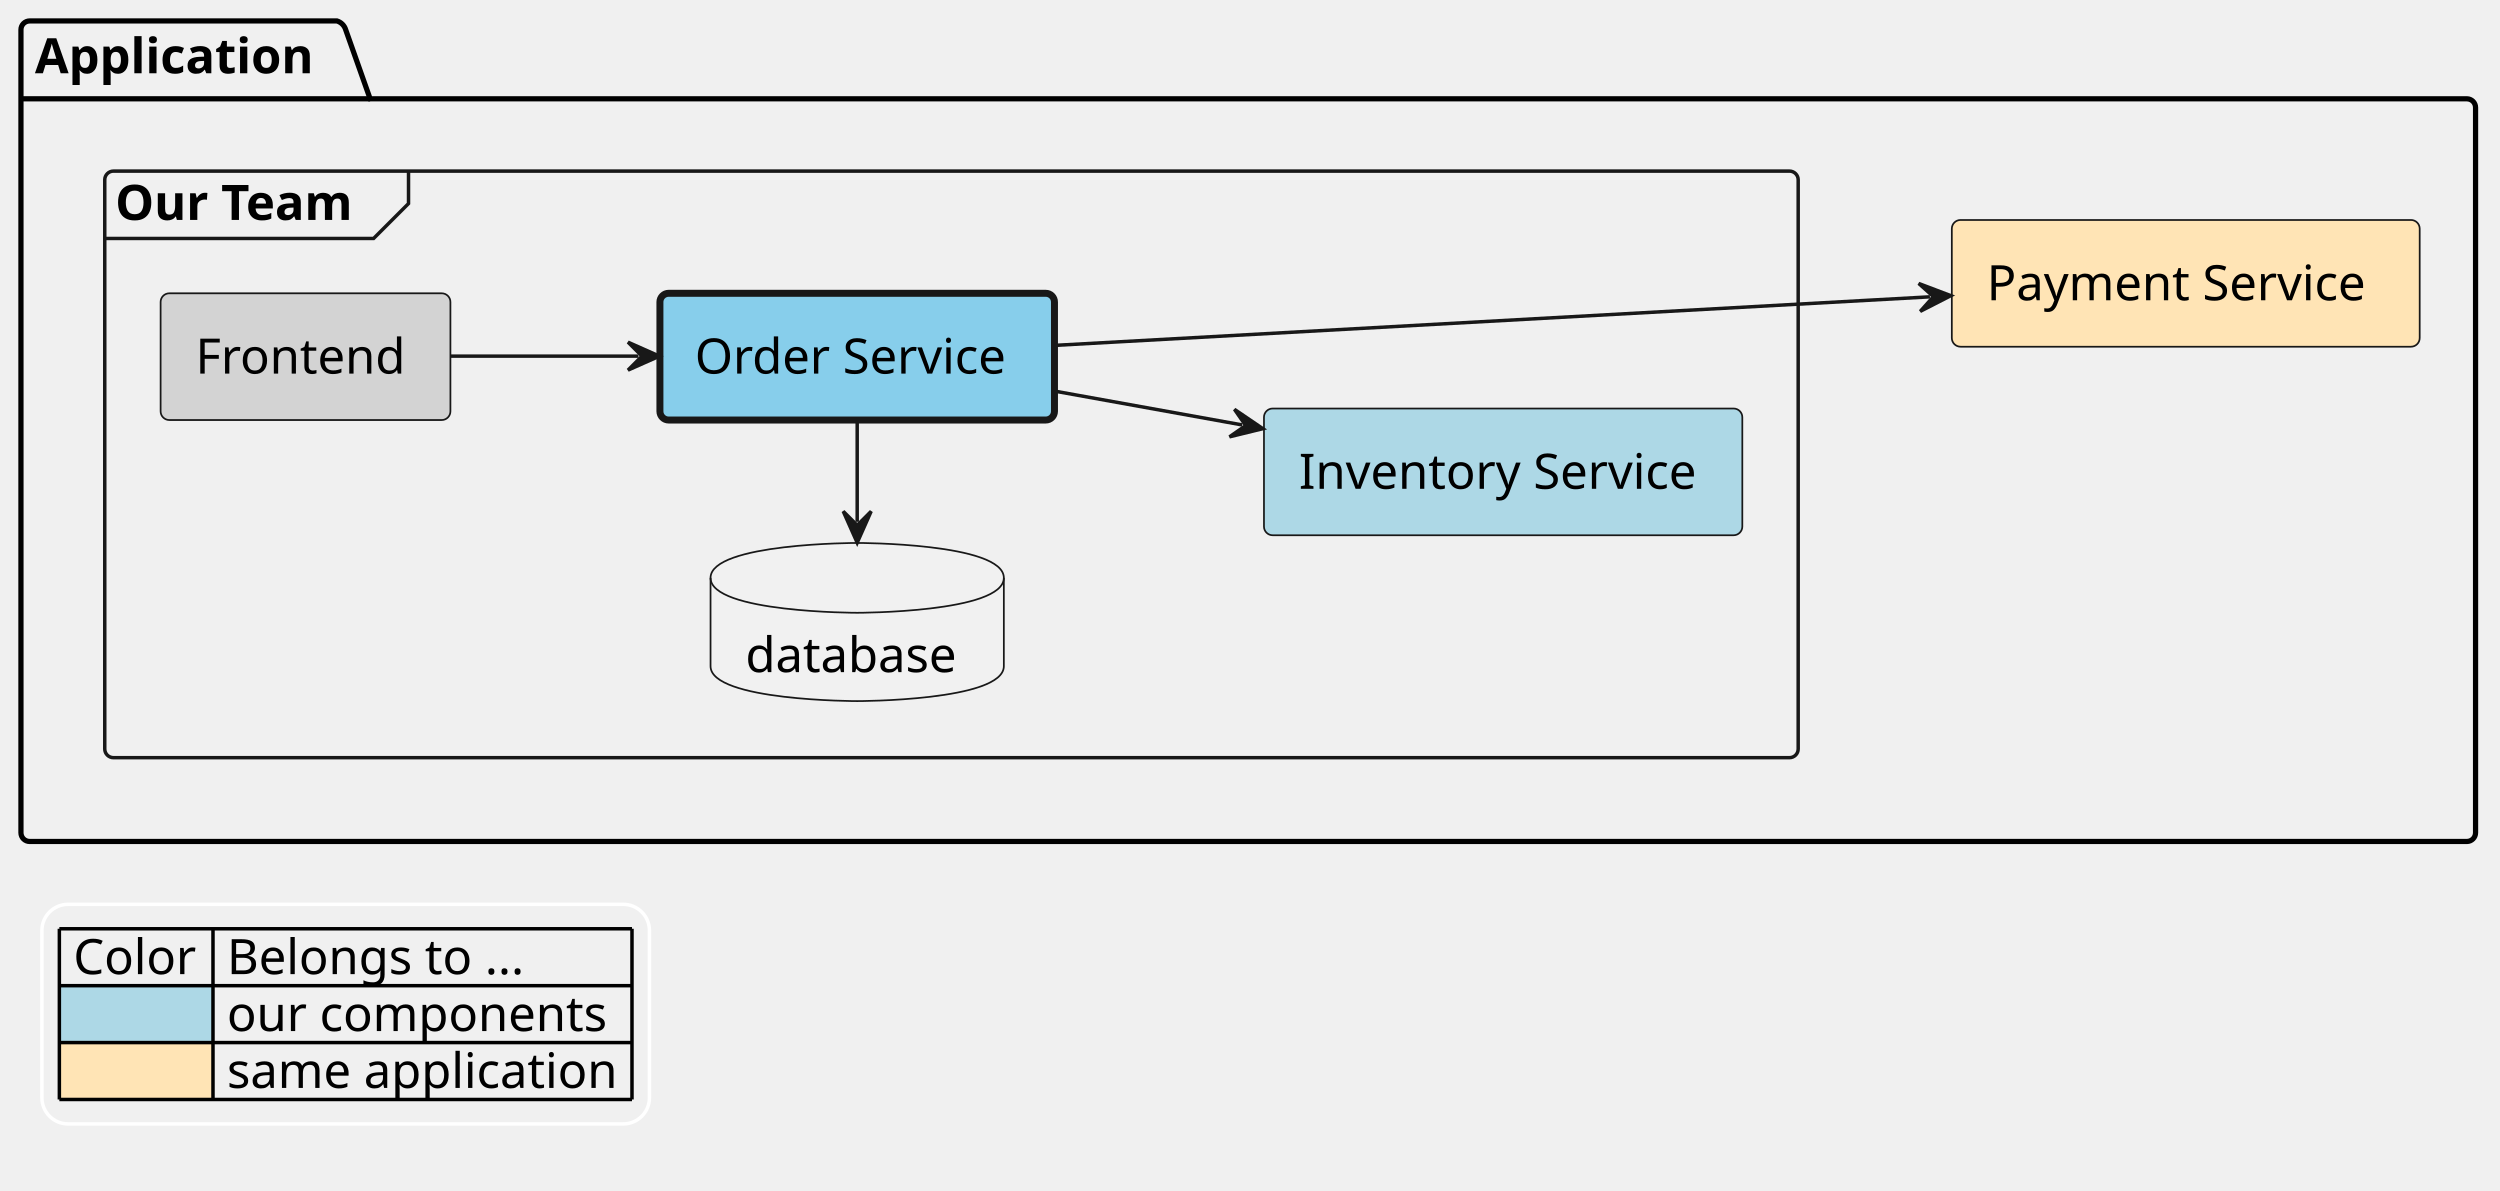
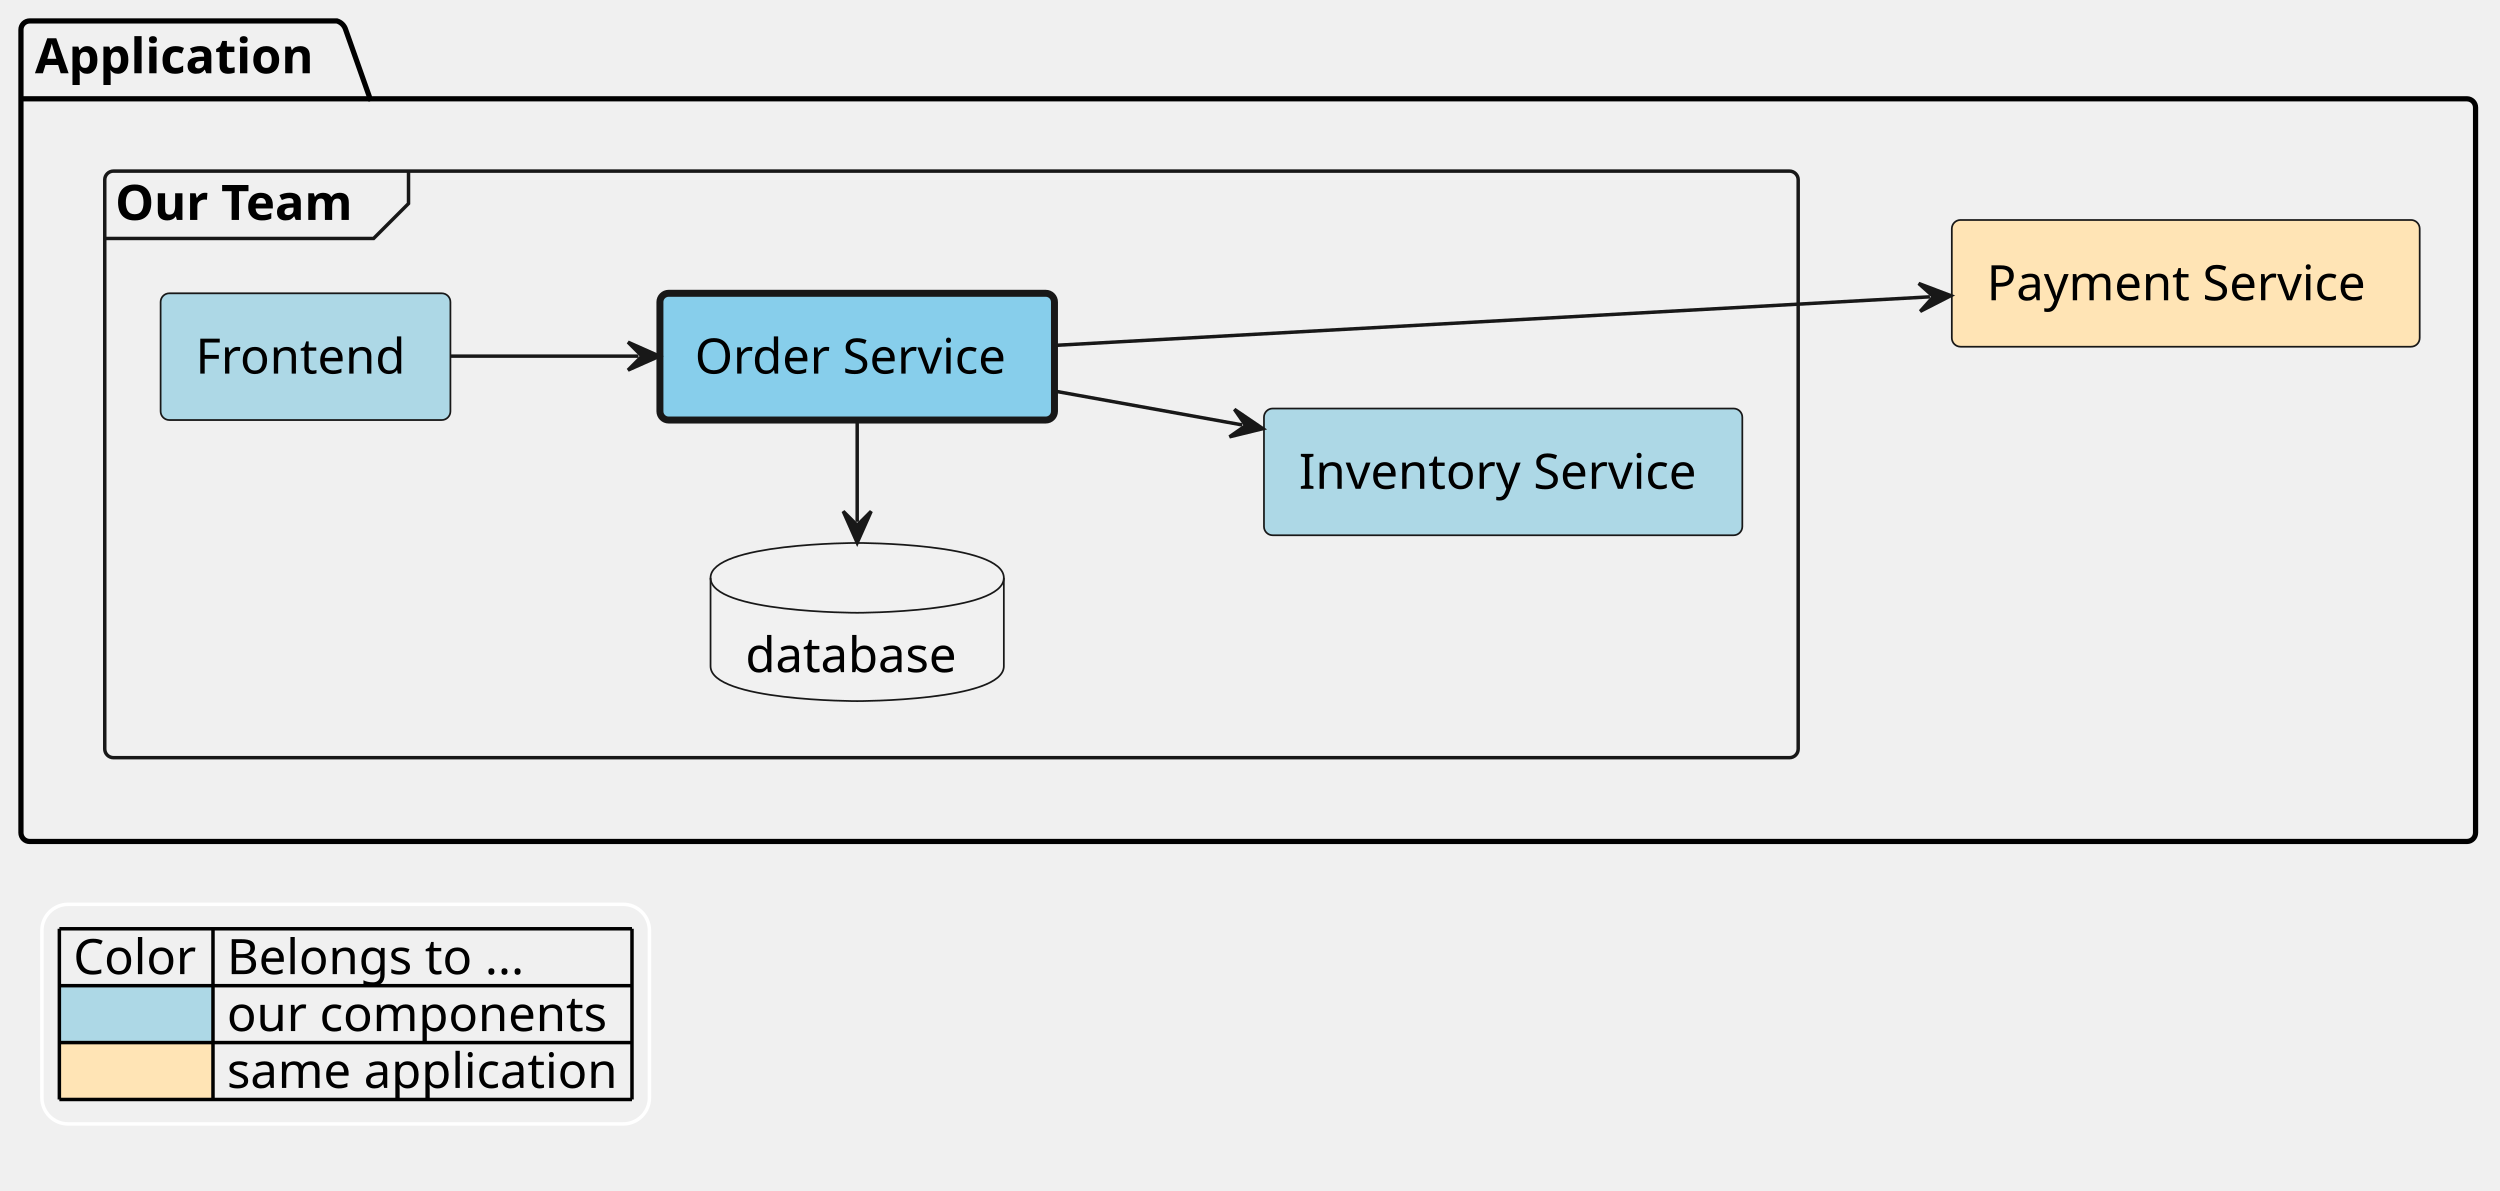
<svg xmlns="http://www.w3.org/2000/svg" contentStyleType="text/css" height="341px" preserveAspectRatio="none" style="width:716px;height:341px;background:#FFFFFF;" version="1.1" viewBox="0 0 716 341" width="716px" zoomAndPan="magnify">
  <defs />
  <g>
    <g id="cluster_Application">
      <path d="M8.5,6 L96.5,6 A3.75,3.75 0 0 1 99,8.5 L106,28.297 L706.5,28.297 A2.5,2.5 0 0 1 709,30.797 L709,238.5 A2.5,2.5 0 0 1 706.5,241 L8.5,241 A2.5,2.5 0 0 1 6,238.5 L6,8.5 A2.5,2.5 0 0 1 8.5,6 " fill="none" style="stroke:#000000;stroke-width:1.5;" />
      <line style="stroke:#000000;stroke-width:1.5;" x1="6" x2="106" y1="28.297" y2="28.297" />
      <text fill="#000000" font-family="sans-serif" font-size="14" font-weight="bold" lengthAdjust="spacing" textLength="87" x="10" y="20.995">Application</text>
    </g>
    <g id="cluster_Our Team">
      <rect fill="none" height="168" rx="2.5" ry="2.5" style="stroke:#181818;stroke-width:1.0;" width="485" x="30" y="49" />
      <path d="M117,49 L117,58.297 L107,68.297 L30,68.297 " fill="none" style="stroke:#181818;stroke-width:1.0;" />
      <text fill="#000000" font-family="sans-serif" font-size="14" font-weight="bold" lengthAdjust="spacing" textLength="77" x="33" y="62.995">Our Team</text>
    </g>
    <g id="elem_application__payment_service">
      <rect fill="#FFE4B5" height="36.297" rx="2.5" ry="2.5" style="stroke:#181818;stroke-width:0.5;" width="134" x="559" y="63" />
      <text fill="#000000" font-family="sans-serif" font-size="14" lengthAdjust="spacing" textLength="114" x="569" y="85.995">Payment Service</text>
    </g>
    <g id="elem_application__team__frontend">
-       <rect fill="#D3D3D3" height="36.297" rx="2.5" ry="2.5" style="stroke:#181818;stroke-width:0.5;" width="83" x="46" y="84" />
+       <rect fill="#ADD8E6" height="36.297" rx="2.5" ry="2.5" style="stroke:#181818;stroke-width:0.5;" width="83" x="46" y="84" />
      <text fill="#000000" font-family="sans-serif" font-size="14" lengthAdjust="spacing" textLength="63" x="56" y="106.995">Frontend</text>
    </g>
    <g id="elem_application__team__order_service">
      <rect fill="#87CEEB" height="36.297" rx="2.5" ry="2.5" style="stroke:#181818;stroke-width:2.0;" width="113" x="189" y="84" />
      <text fill="#000000" font-family="sans-serif" font-size="14" lengthAdjust="spacing" textLength="93" x="199" y="106.995">Order Service</text>
    </g>
    <g id="elem_application__team__order_database">
      <path d="M203.5,165.5 C203.5,155.5 245.5,155.5 245.5,155.5 C245.5,155.5 287.5,155.5 287.5,165.5 L287.5,190.797 C287.5,200.797 245.5,200.797 245.5,200.797 C245.5,200.797 203.5,200.797 203.5,190.797 L203.5,165.5 " fill="#F1F1F1" style="stroke:#181818;stroke-width:0.5;" />
      <path d="M203.5,165.5 C203.5,175.5 245.5,175.5 245.5,175.5 C245.5,175.5 287.5,175.5 287.5,165.5 " fill="none" style="stroke:#181818;stroke-width:0.5;" />
      <text fill="#000000" font-family="sans-serif" font-size="14" lengthAdjust="spacing" textLength="64" x="213.5" y="192.495">database</text>
    </g>
    <g id="elem_application__team__inventory_service">
      <rect fill="#ADD8E6" height="36.297" rx="2.5" ry="2.5" style="stroke:#181818;stroke-width:0.5;" width="137" x="362" y="117" />
      <text fill="#000000" font-family="sans-serif" font-size="14" lengthAdjust="spacing" textLength="117" x="372" y="139.995">Inventory Service</text>
    </g>
    <g id="link_application__team__frontend_application__team__order_service">
      <path d="M129.08,102 C147.32,102 163.13,102 182.86,102 " fill="none" id="application__team__frontend-to-application__team__order_service" style="stroke:#181818;stroke-width:1.0;" />
      <polygon fill="#181818" points="188.86,102,179.86,98,183.86,102,179.86,106,188.86,102" style="stroke:#181818;stroke-width:1.0;" />
    </g>
    <g id="link_application__team__order_database_application__team__order_service">
      <path d="M245.5,149.44 C245.5,137.75 245.5,132.06 245.5,120.37 " fill="none" id="application__team__order_database-backto-application__team__order_service" style="stroke:#181818;stroke-width:1.0;" />
      <polygon fill="#181818" points="245.5,155.44,249.5,146.44,245.5,150.44,241.5,146.44,245.5,155.44" style="stroke:#181818;stroke-width:1.0;" />
    </g>
    <g id="link_application__team__order_service_application__team__inventory_service">
      <path d="M302.4,112.08 C321.11,115.45 336.265,118.185 355.785,121.705 " fill="none" id="application__team__order_service-to-application__team__inventory_service" style="stroke:#181818;stroke-width:1.0;" />
      <polygon fill="#181818" points="361.69,122.77,353.543,117.236,356.769,121.883,352.123,125.109,361.69,122.77" style="stroke:#181818;stroke-width:1.0;" />
    </g>
    <g id="link_application__team__order_service_application__payment_service">
      <path d="M302.35,98.9 C370.62,95.11 480.029,89.042 552.729,85.012 " fill="none" id="application__team__order_service-to-application__payment_service" style="stroke:#181818;stroke-width:1.0;" />
      <polygon fill="#181818" points="558.72,84.68,549.512,81.184,553.728,84.957,549.955,89.172,558.72,84.68" style="stroke:#181818;stroke-width:1.0;" />
    </g>
    <rect fill="none" height="62.891" id="_legend" rx="7.5" ry="7.5" style="stroke:#FFFFFF;stroke-width:1.0;" width="174" x="12" y="259" />
    <text fill="#000000" font-family="sans-serif" font-size="14" lengthAdjust="spacing" textLength="36" x="21" y="278.995">Color</text>
    <text fill="#000000" font-family="sans-serif" font-size="14" lengthAdjust="spacing" textLength="91" x="65" y="278.995">Belongs to ...</text>
    <rect fill="#ADD8E6" height="16.297" style="stroke:none;stroke-width:1.0;" width="44" x="17" y="282.297" />
    <text fill="#000000" font-family="sans-serif" font-size="14" lengthAdjust="spacing" textLength="4" x="17" y="295.292"> </text>
    <text fill="#000000" font-family="sans-serif" font-size="14" lengthAdjust="spacing" textLength="115" x="65" y="295.292">our components</text>
    <rect fill="#FFE4B5" height="16.297" style="stroke:none;stroke-width:1.0;" width="44" x="17" y="298.594" />
    <text fill="#000000" font-family="sans-serif" font-size="14" lengthAdjust="spacing" textLength="4" x="17" y="311.589"> </text>
    <text fill="#000000" font-family="sans-serif" font-size="14" lengthAdjust="spacing" textLength="116" x="65" y="311.589">same application</text>
    <line style="stroke:#000000;stroke-width:1.0;" x1="17" x2="181" y1="266" y2="266" />
    <line style="stroke:#000000;stroke-width:1.0;" x1="17" x2="181" y1="282.297" y2="282.297" />
    <line style="stroke:#000000;stroke-width:1.0;" x1="17" x2="181" y1="298.594" y2="298.594" />
    <line style="stroke:#000000;stroke-width:1.0;" x1="17" x2="181" y1="314.891" y2="314.891" />
    <line style="stroke:#000000;stroke-width:1.0;" x1="17" x2="17" y1="266" y2="314.891" />
    <line style="stroke:#000000;stroke-width:1.0;" x1="61" x2="61" y1="266" y2="314.891" />
    <line style="stroke:#000000;stroke-width:1.0;" x1="181" x2="181" y1="266" y2="314.891" />
  </g>
</svg>
